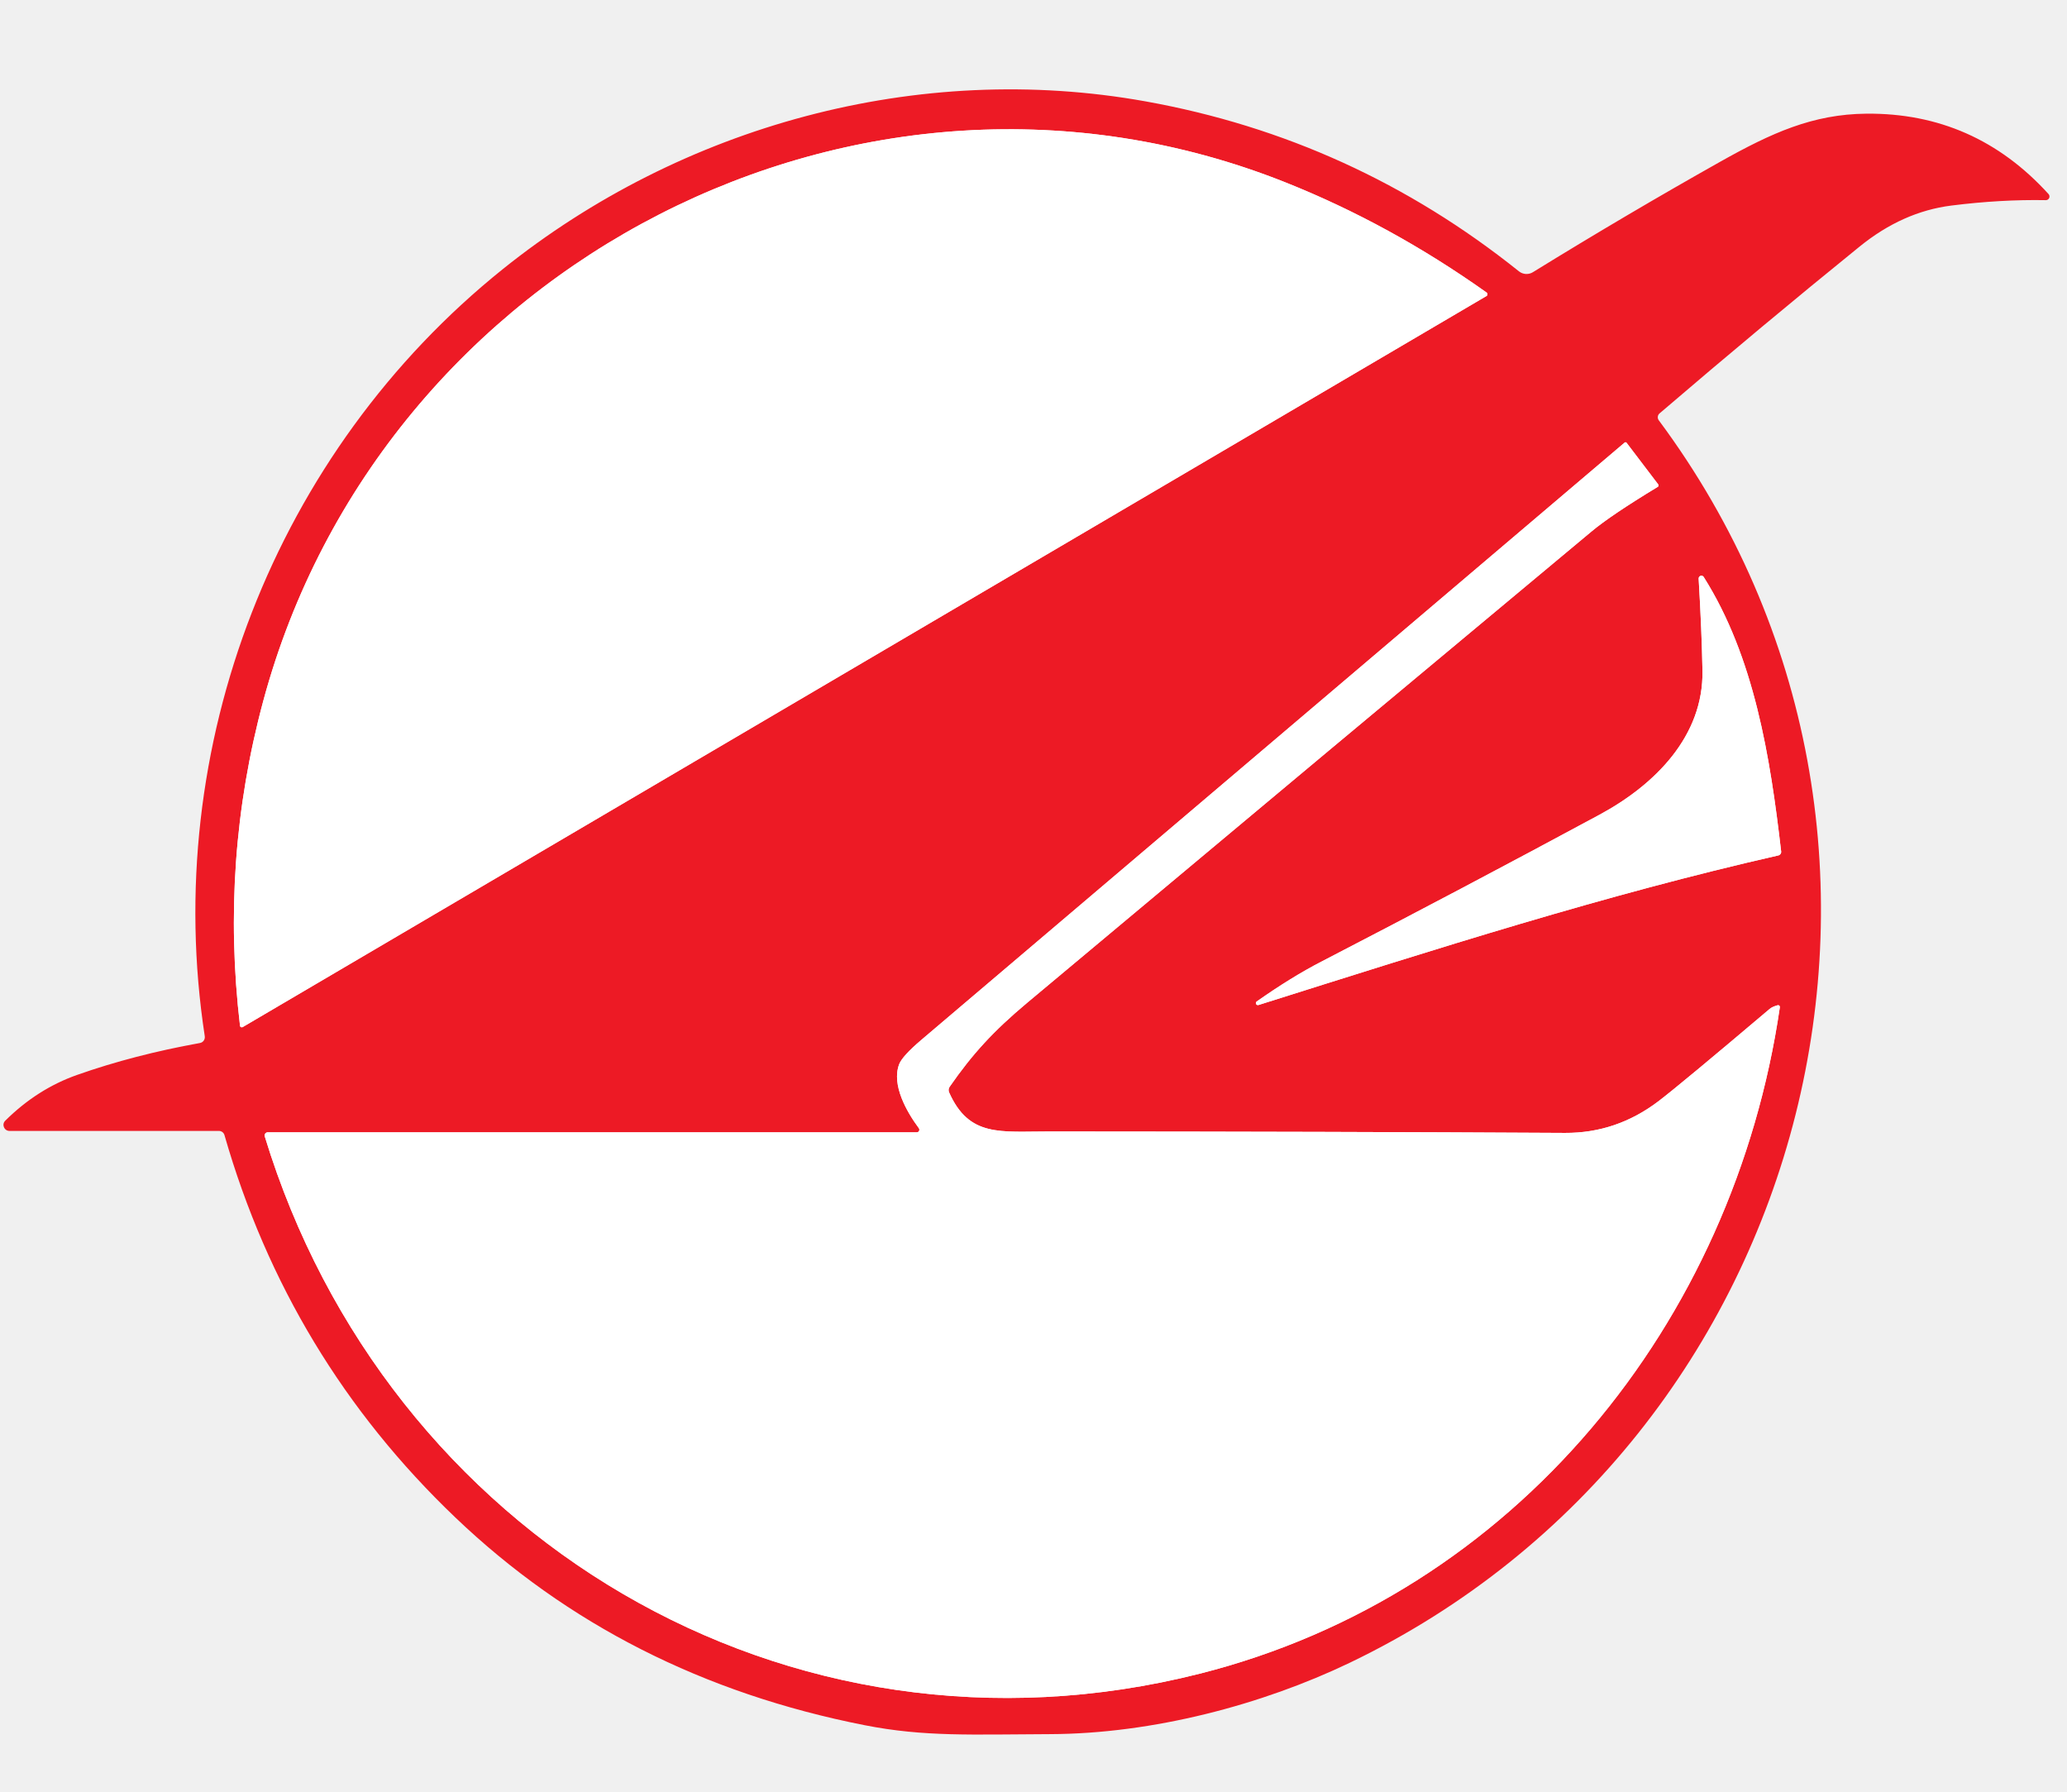
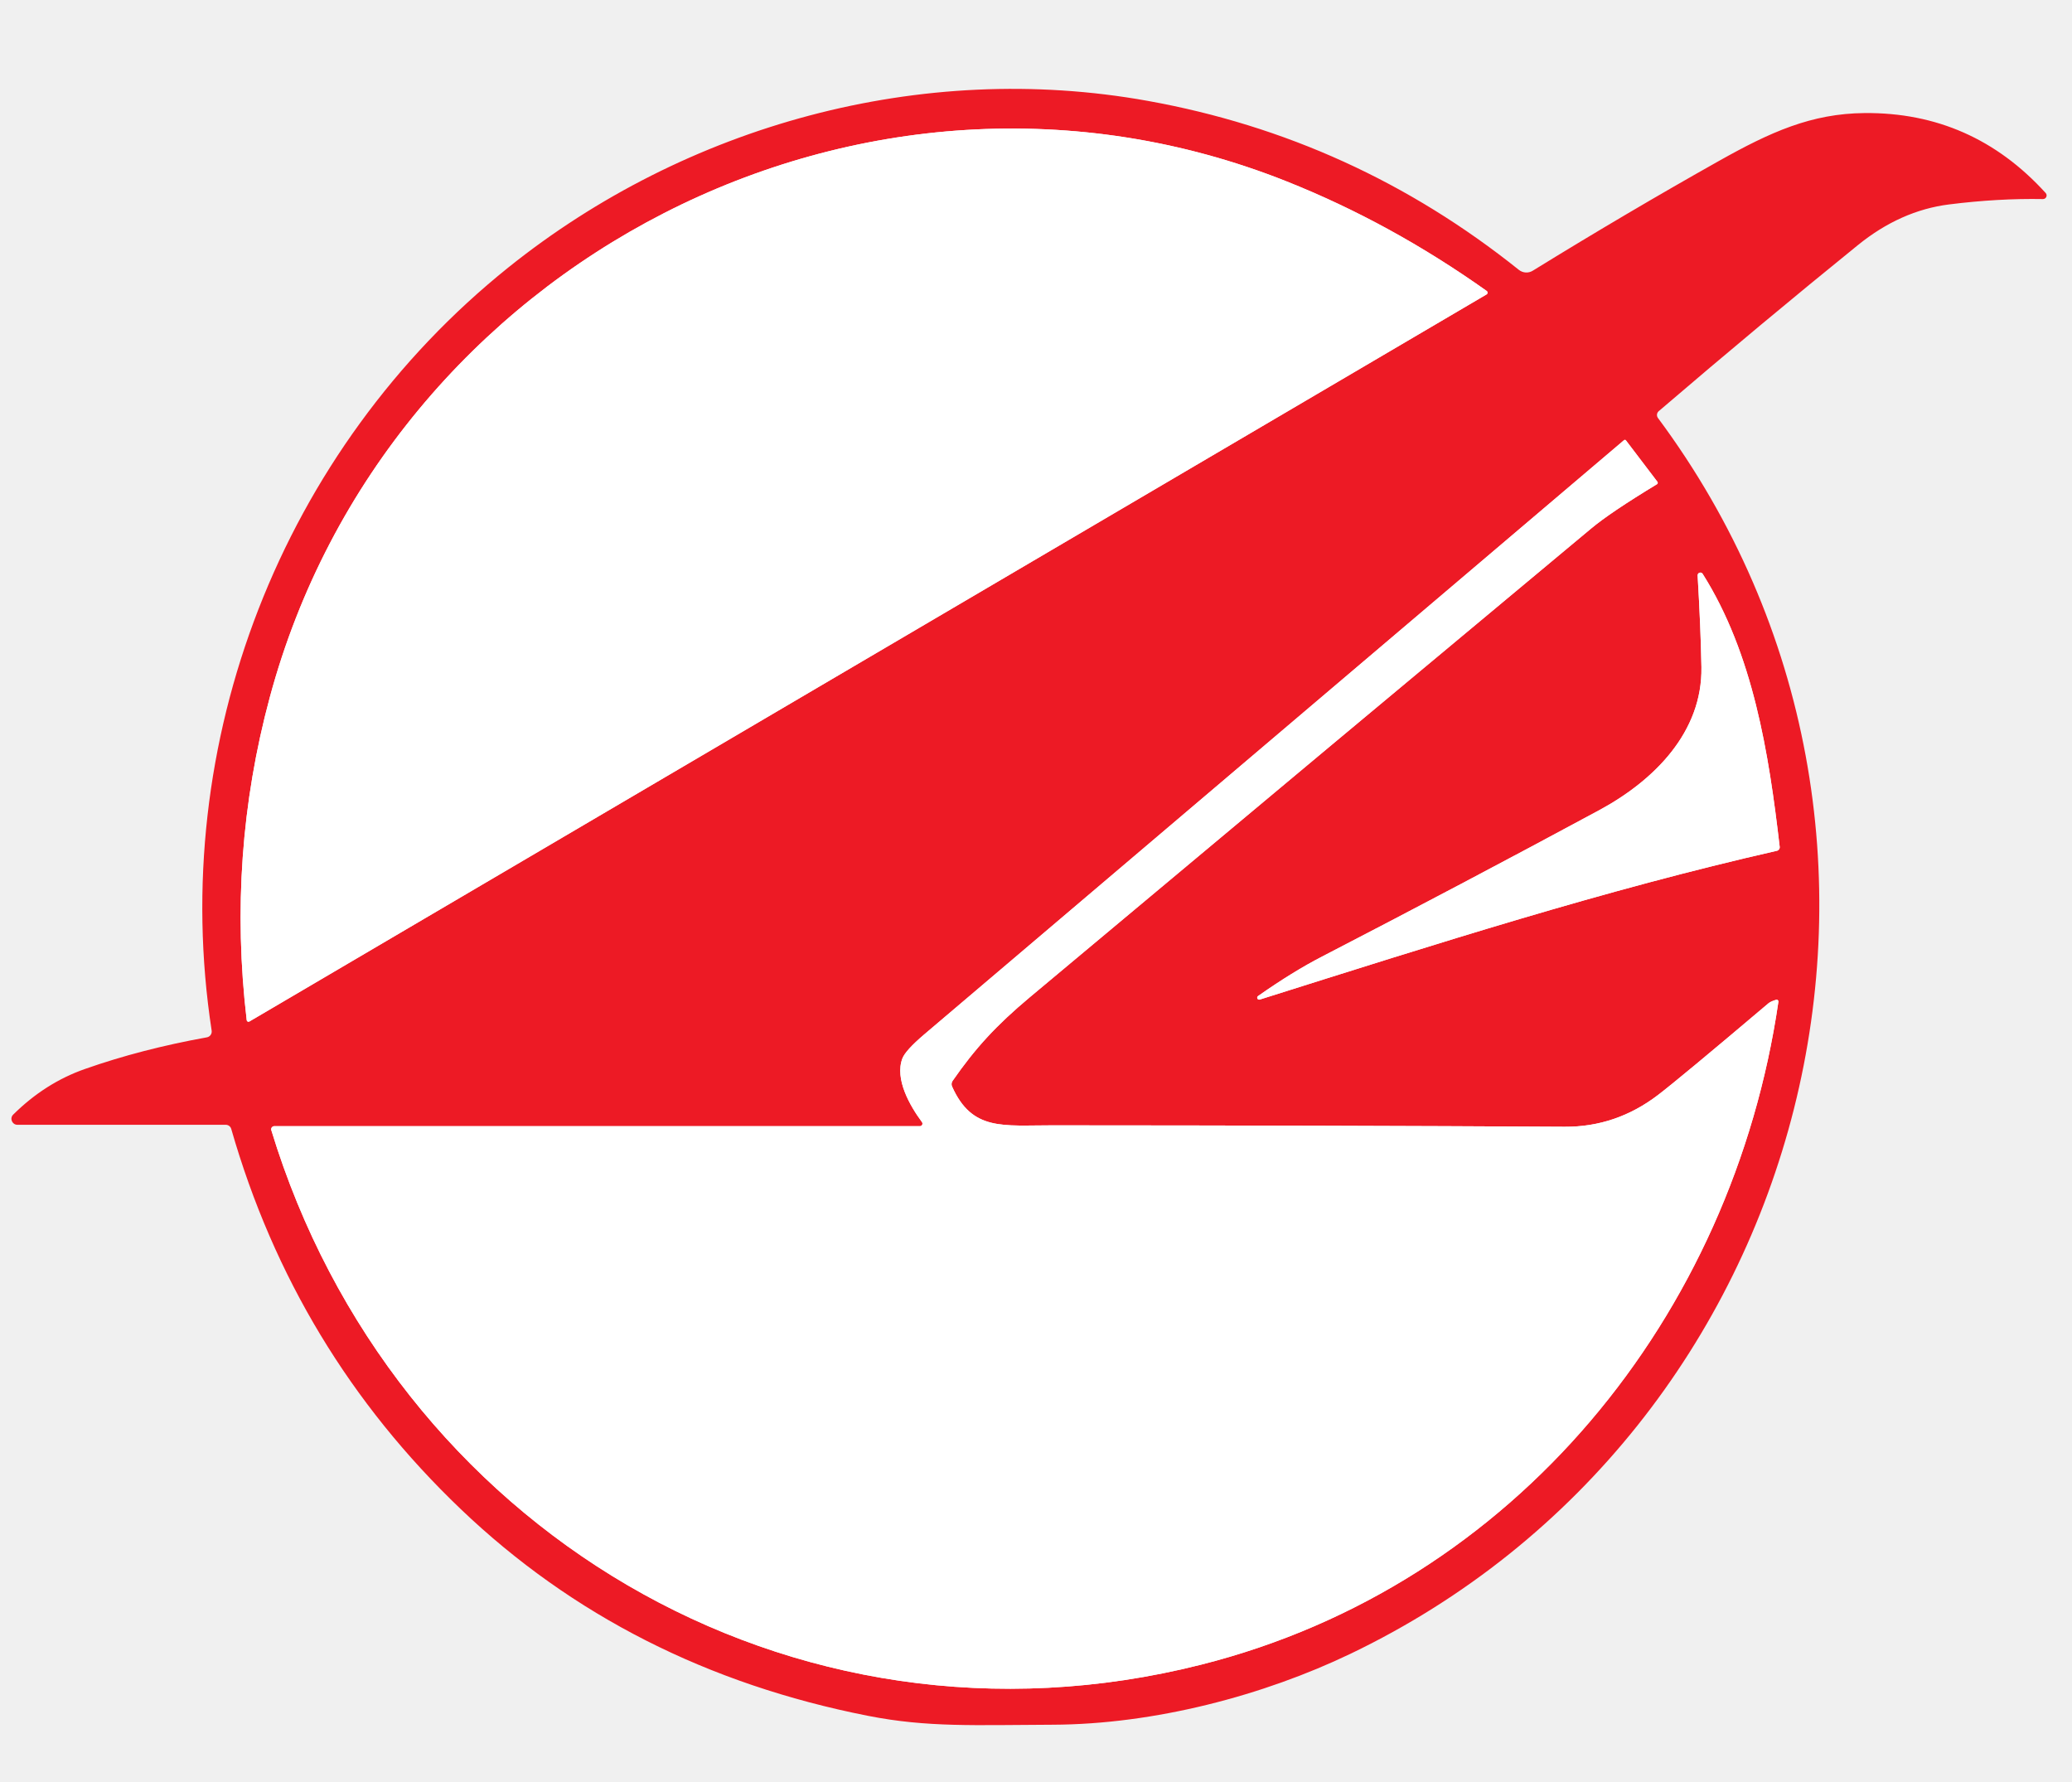
- <svg xmlns="http://www.w3.org/2000/svg" version="1.1" viewBox="0.00 16.79 301.85 262.28" width="300" height="260">
+ <svg xmlns="http://www.w3.org/2000/svg" version="1.1" viewBox="0.00 16.79 301.85 262.28" width="50" height="43">
  <path fill="#ed1a25" d="   M 299.13 46.09   C 294.77 46.01 290.16 46.27 285.31 46.88   C 280.55 47.48 276.07 49.48 271.88 52.88   C 262.46 60.51 252.69 68.65 242.58 77.31   C 242.29 77.56 242.24 78.00 242.47 78.31   C 288.04 139.62 265.37 227.51 197.21 260.20   C 184.45 266.32 168.41 270.59 153.34 270.64   C 141.94 270.68 134.96 271.06 126.19 269.33   C 102.62 264.69 82.65 254.56 66.28 238.93   C 49.99 223.38 38.72 204.71 32.47 182.94   C 32.37 182.59 32.04 182.34 31.67 182.34   L 1.00 182.34   C 0.22 182.34 -0.18 181.39 0.38 180.84   C 3.51 177.74 7.01 175.51 10.90 174.14   C 16.49 172.17 22.49 170.62 28.88 169.47   C 29.35 169.39 29.66 168.95 29.59 168.48   C 23.09 126.08 39.92 82.91 73.23 56.18   C 99.41 35.18 134.04 25.65 167.33 31.63   C 187.60 35.27 205.82 43.56 222.00 56.51   C 222.59 56.98 223.41 57.03 224.05 56.63   C 233.34 50.90 242.48 45.52 251.46 40.47   C 259.01 36.23 265.03 33.50 272.89 33.43   C 283.45 33.34 292.33 37.26 299.54 45.20   C 299.85 45.55 299.60 46.10 299.13 46.09   Z   M 35.14 167.14   L 217.25 60.12   C 217.43 60.01 217.44 59.75 217.27 59.62   C 207.85 52.93 198.02 47.55 187.77 43.47   C 125.70 18.79 55.42 55.36 38.15 119.41   C 33.97 134.91 32.84 150.76 34.75 166.95   C 34.77 167.13 34.98 167.23 35.14 167.14   Z   M 259.88 163.94   C 259.35 164.09 258.97 164.26 258.72 164.47   C 250.06 171.80 244.64 176.30 242.47 177.96   C 238.35 181.10 233.77 182.66 228.74 182.63   C 206.07 182.50 180.92 182.43 153.31 182.42   C 146.07 182.41 141.51 183.30 138.57 176.70   C 138.45 176.44 138.48 176.13 138.64 175.89   C 141.97 171.09 145.06 167.71 150.01 163.57   C 181.74 137.02 209.28 114.03 232.61 94.60   C 234.51 93.01 237.75 90.83 242.32 88.06   C 242.45 87.99 242.48 87.82 242.39 87.70   L 237.76 81.61   C 237.70 81.52 237.56 81.50 237.47 81.58   C 178.21 131.89 143.87 161.05 134.45 169.06   C 132.63 170.61 131.57 171.78 131.26 172.57   C 130.10 175.61 132.37 179.56 134.14 181.94   C 134.32 182.19 134.15 182.54 133.85 182.54   L 38.82 182.54   C 38.51 182.54 38.28 182.84 38.37 183.13   C 56.21 241.61 114.79 277.07 175.23 261.80   C 221.48 250.12 253.46 210.39 260.20 164.22   C 260.22 164.04 260.05 163.89 259.88 163.94   Z   M 183.86 163.91   C 210.12 155.63 234.59 147.78 259.98 142.01   C 260.24 141.95 260.42 141.70 260.39 141.44   C 258.79 127.63 256.48 113.02 249.05 101.25   C 248.83 100.90 248.29 101.08 248.31 101.49   C 248.62 106.70 248.80 111.19 248.87 114.98   C 249.03 124.53 241.94 131.66 233.80 136.05   C 220.37 143.29 206.79 150.46 193.05 157.57   C 190.16 159.06 187.01 161.00 183.61 163.39   C 183.49 163.47 183.45 163.63 183.51 163.76   C 183.58 163.89 183.72 163.95 183.86 163.91   Z" />
  <path fill="#ffffff" d="   M 35.14 167.14   C 34.98 167.23 34.77 167.13 34.75 166.95   C 32.84 150.76 33.97 134.91 38.15 119.41   C 55.42 55.36 125.70 18.79 187.77 43.47   C 198.02 47.55 207.85 52.93 217.27 59.62   C 217.44 59.75 217.43 60.01 217.25 60.12   L 35.14 167.14   Z" />
  <path fill="#ffffff" d="   M 259.88 163.94   C 260.05 163.89 260.22 164.04 260.20 164.22   C 253.46 210.39 221.48 250.12 175.23 261.80   C 114.79 277.07 56.21 241.61 38.37 183.13   C 38.28 182.84 38.51 182.54 38.82 182.54   L 133.85 182.54   C 134.15 182.54 134.32 182.19 134.14 181.94   C 132.37 179.56 130.10 175.61 131.26 172.57   C 131.57 171.78 132.63 170.61 134.45 169.06   C 143.87 161.05 178.21 131.89 237.47 81.58   C 237.56 81.50 237.70 81.52 237.76 81.61   L 242.39 87.70   C 242.48 87.82 242.45 87.99 242.32 88.06   C 237.75 90.83 234.51 93.01 232.61 94.60   C 209.28 114.03 181.74 137.02 150.01 163.57   C 145.06 167.71 141.97 171.09 138.64 175.89   C 138.48 176.13 138.45 176.44 138.57 176.70   C 141.51 183.30 146.07 182.41 153.31 182.42   C 180.92 182.43 206.07 182.50 228.74 182.63   C 233.77 182.66 238.35 181.10 242.47 177.96   C 244.64 176.30 250.06 171.80 258.72 164.47   C 258.97 164.26 259.35 164.09 259.88 163.94   Z" />
  <path fill="#ffffff" d="   M 183.86 163.91   C 183.72 163.95 183.58 163.89 183.51 163.76   C 183.45 163.63 183.49 163.47 183.61 163.39   C 187.01 161.00 190.16 159.06 193.05 157.57   C 206.79 150.46 220.37 143.29 233.80 136.05   C 241.94 131.66 249.03 124.53 248.87 114.98   C 248.80 111.19 248.62 106.70 248.31 101.49   C 248.29 101.08 248.83 100.90 249.05 101.25   C 256.48 113.02 258.79 127.63 260.39 141.44   C 260.42 141.70 260.24 141.95 259.98 142.01   C 234.59 147.78 210.12 155.63 183.86 163.91   Z" />
</svg>
